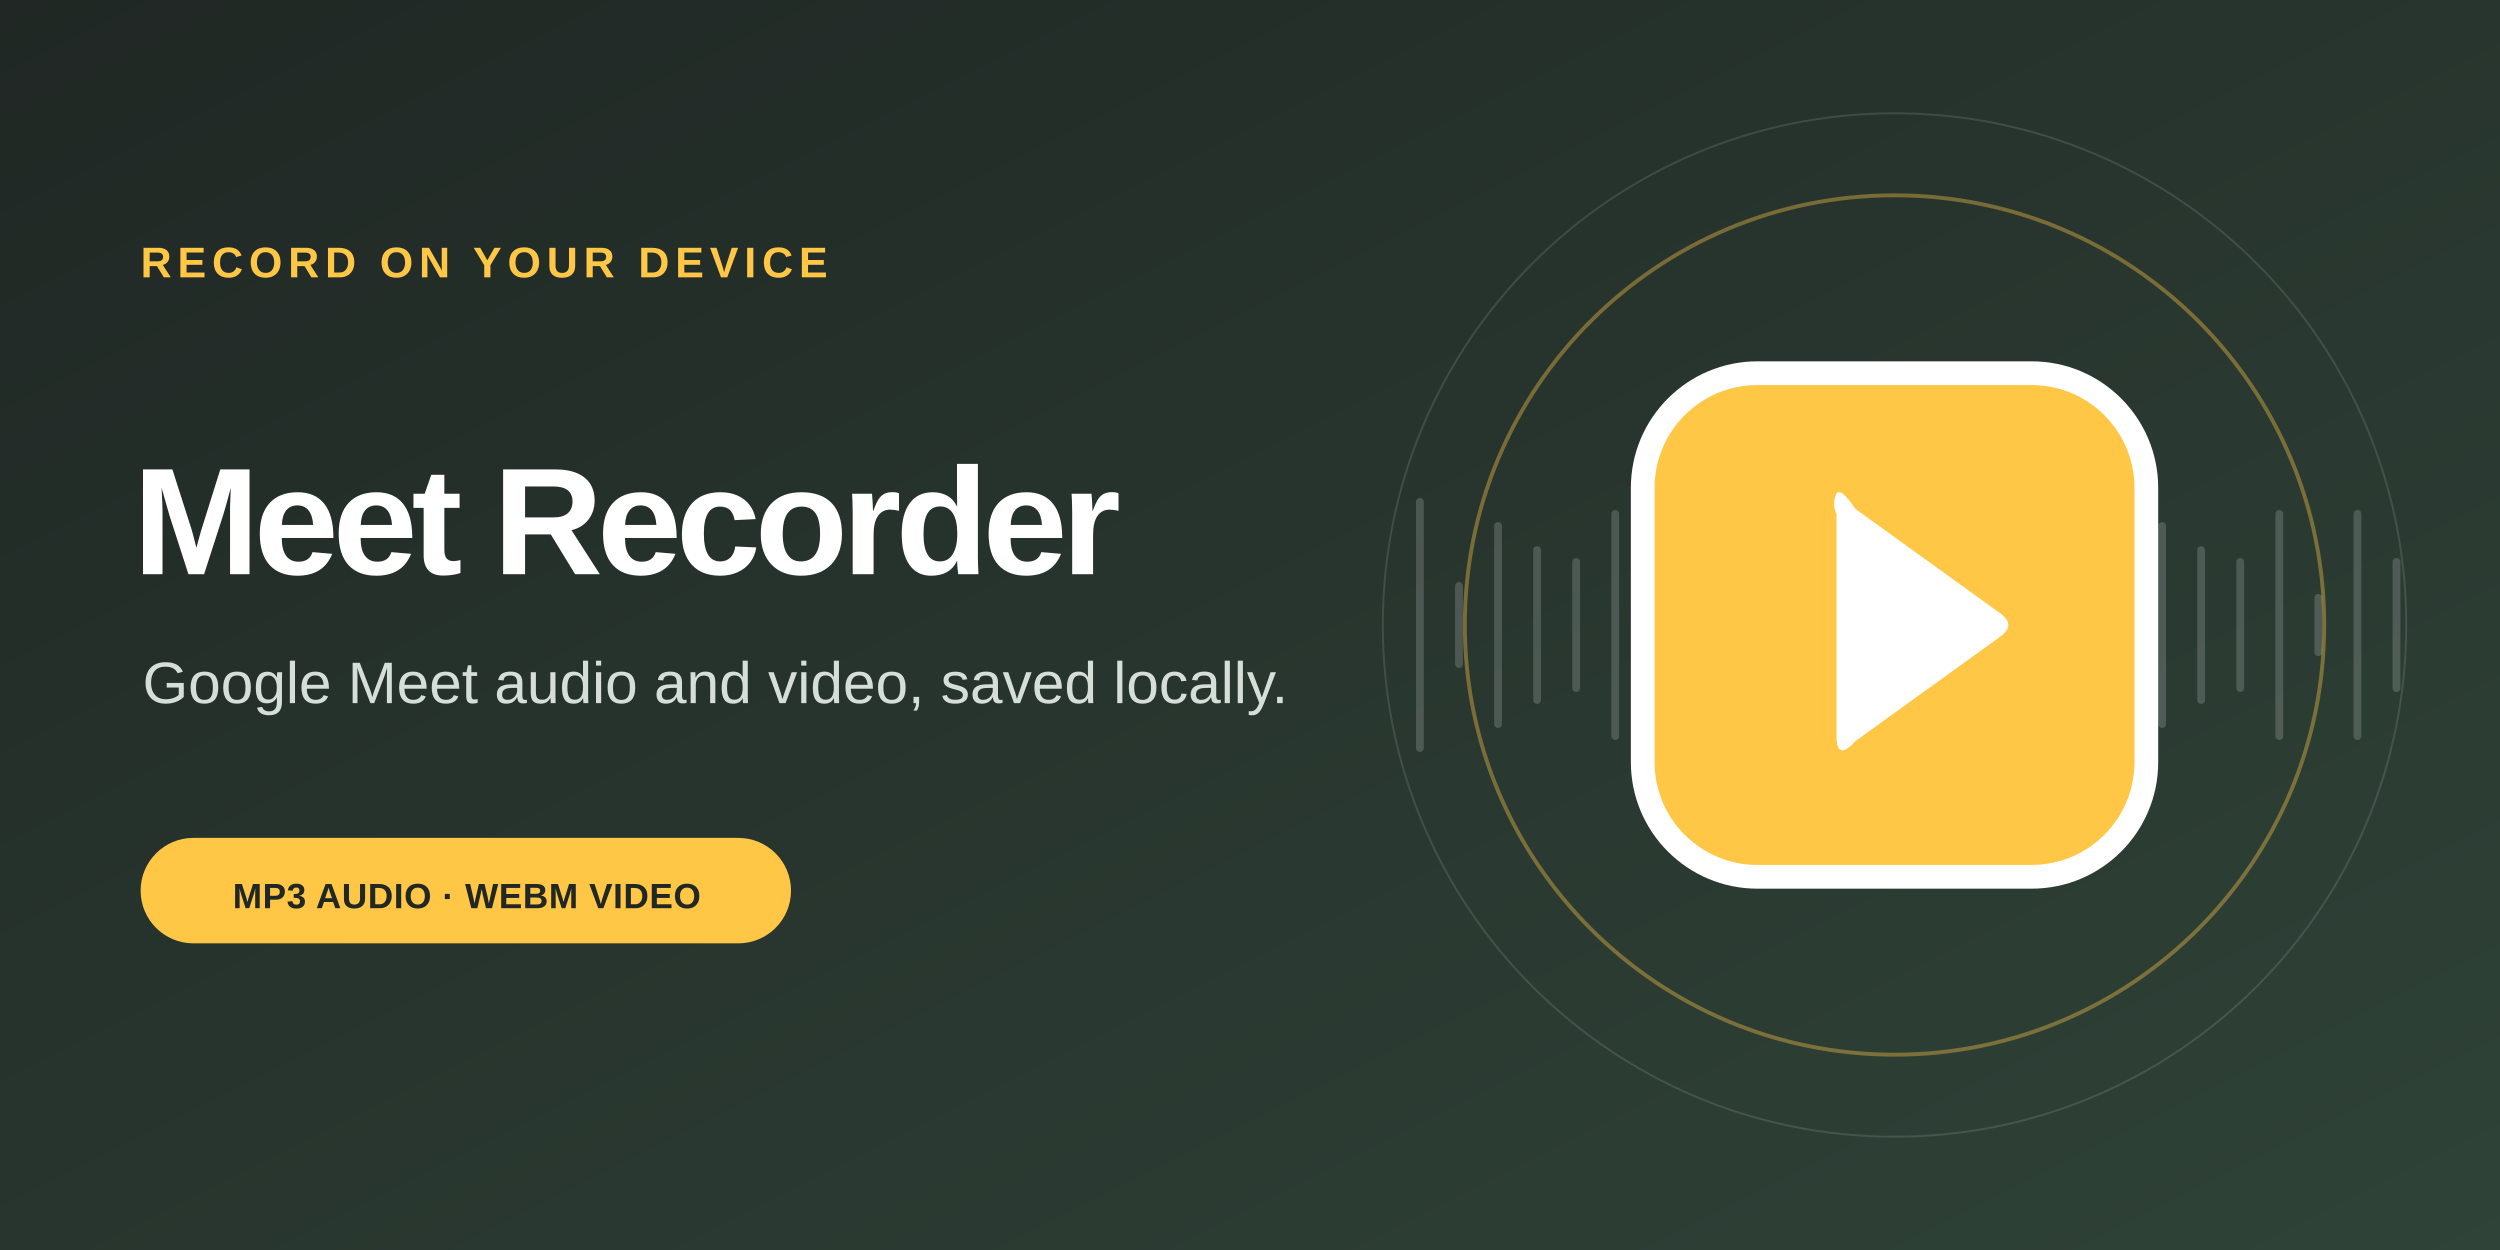
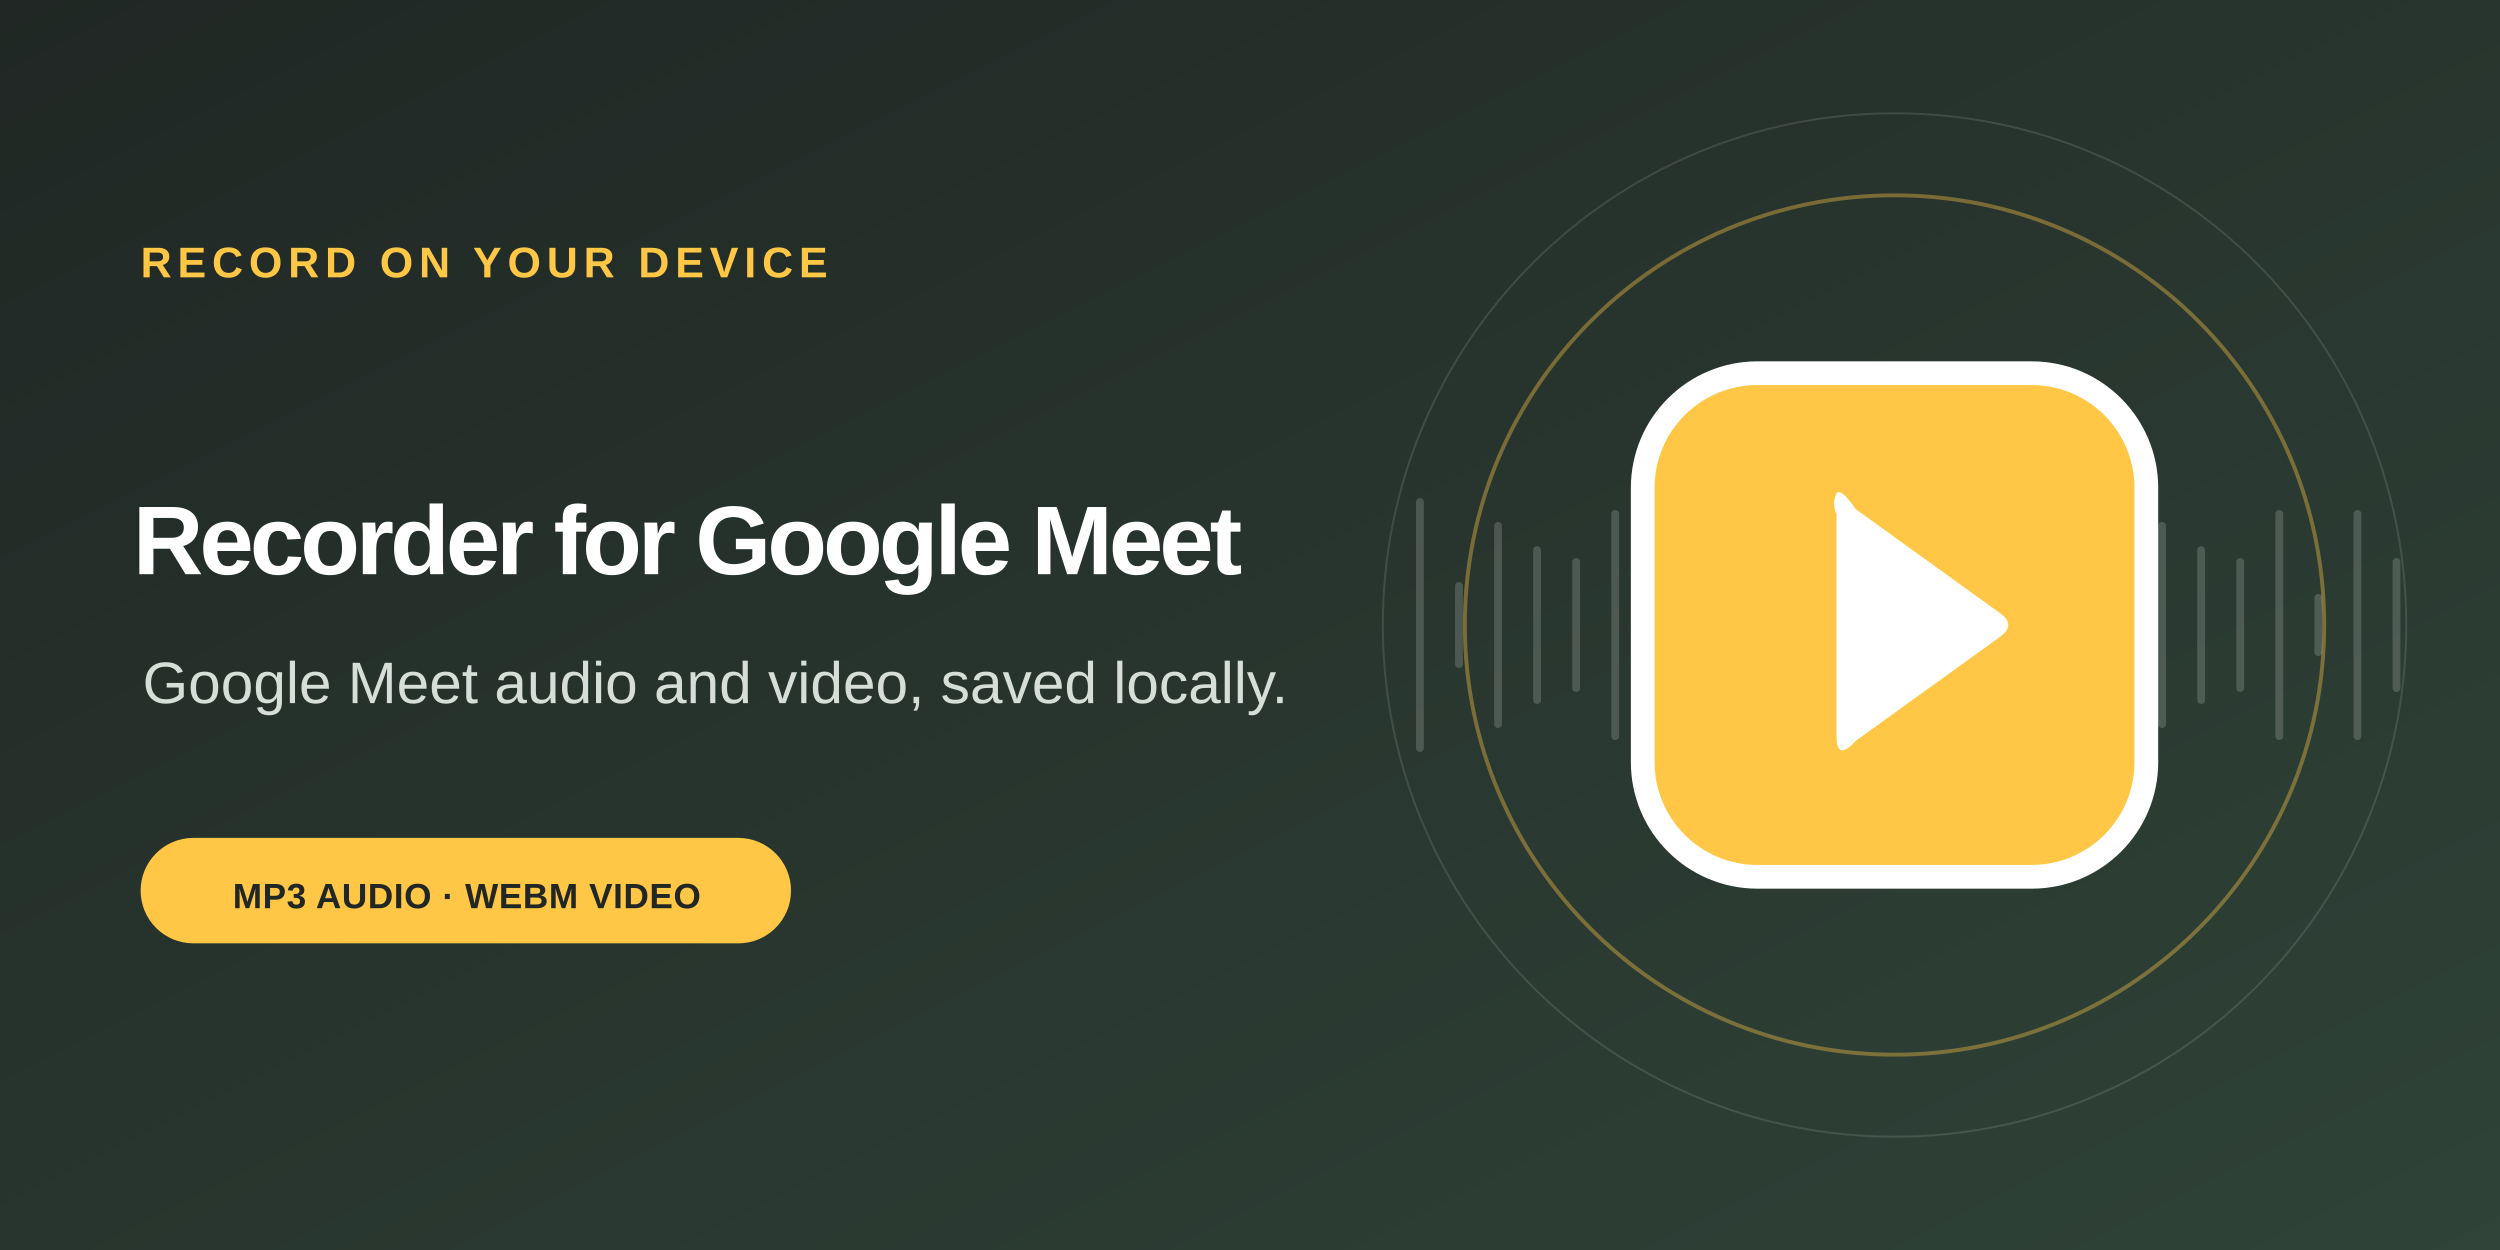
<svg xmlns="http://www.w3.org/2000/svg" width="1280" height="640" viewBox="0 0 1280 640">
  <defs>
    <linearGradient id="dark" x1="0" y1="0" x2="1" y2="1">
      <stop stop-color="#202724" />
      <stop offset="1" stop-color="#2F4338" />
    </linearGradient>
    <linearGradient id="light" x1="0" y1="0" x2="1" y2="1">
      <stop stop-color="#FBFAF6" />
      <stop offset="1" stop-color="#EFEDE5" />
    </linearGradient>
  </defs>
  <rect width="1280" height="640" fill="url(#dark)" />
  <circle cx="970" cy="320" r="262" fill="none" stroke="#FFFFFF" stroke-opacity=".12" stroke-width="1" />
  <circle cx="970" cy="320" r="220" fill="none" stroke="#FFC745" stroke-opacity=".38" stroke-width="2" />
  <line x1="727" y1="257.0" x2="727" y2="383.0" stroke="#FFFFFF" stroke-width="4" stroke-linecap="round" opacity="0.17" />
  <line x1="747" y1="300.0" x2="747" y2="340.0" stroke="#FFFFFF" stroke-width="4" stroke-linecap="round" opacity="0.17" />
  <line x1="767" y1="269.3" x2="767" y2="370.7" stroke="#FFFFFF" stroke-width="4" stroke-linecap="round" opacity="0.17" />
  <line x1="787" y1="281.6" x2="787" y2="358.4" stroke="#FFFFFF" stroke-width="4" stroke-linecap="round" opacity="0.17" />
  <line x1="807" y1="287.7" x2="807" y2="352.3" stroke="#FFFFFF" stroke-width="4" stroke-linecap="round" opacity="0.17" />
  <line x1="827" y1="263.1" x2="827" y2="376.9" stroke="#FFFFFF" stroke-width="4" stroke-linecap="round" opacity="0.17" />
  <line x1="847" y1="306.1" x2="847" y2="333.9" stroke="#FFFFFF" stroke-width="4" stroke-linecap="round" opacity="0.17" />
  <line x1="867" y1="263.1" x2="867" y2="376.9" stroke="#FFFFFF" stroke-width="4" stroke-linecap="round" opacity="0.17" />
  <line x1="887" y1="287.7" x2="887" y2="352.3" stroke="#FFFFFF" stroke-width="4" stroke-linecap="round" opacity="0.17" />
  <line x1="907" y1="281.6" x2="907" y2="358.4" stroke="#FFFFFF" stroke-width="4" stroke-linecap="round" opacity="0.17" />
  <line x1="927" y1="269.3" x2="927" y2="370.7" stroke="#FFFFFF" stroke-width="4" stroke-linecap="round" opacity="0.17" />
  <line x1="947" y1="300.0" x2="947" y2="340.0" stroke="#FFFFFF" stroke-width="4" stroke-linecap="round" opacity="0.17" />
  <line x1="967" y1="257.0" x2="967" y2="383.0" stroke="#FFFFFF" stroke-width="4" stroke-linecap="round" opacity="0.17" />
  <line x1="987" y1="293.9" x2="987" y2="346.1" stroke="#FFFFFF" stroke-width="4" stroke-linecap="round" opacity="0.17" />
  <line x1="1007" y1="275.4" x2="1007" y2="364.6" stroke="#FFFFFF" stroke-width="4" stroke-linecap="round" opacity="0.17" />
  <line x1="1027" y1="275.4" x2="1027" y2="364.6" stroke="#FFFFFF" stroke-width="4" stroke-linecap="round" opacity="0.17" />
  <line x1="1047" y1="293.9" x2="1047" y2="346.1" stroke="#FFFFFF" stroke-width="4" stroke-linecap="round" opacity="0.17" />
  <line x1="1067" y1="257.0" x2="1067" y2="383.0" stroke="#FFFFFF" stroke-width="4" stroke-linecap="round" opacity="0.17" />
  <line x1="1087" y1="300.0" x2="1087" y2="340.0" stroke="#FFFFFF" stroke-width="4" stroke-linecap="round" opacity="0.17" />
  <line x1="1107" y1="269.3" x2="1107" y2="370.7" stroke="#FFFFFF" stroke-width="4" stroke-linecap="round" opacity="0.17" />
  <line x1="1127" y1="281.6" x2="1127" y2="358.4" stroke="#FFFFFF" stroke-width="4" stroke-linecap="round" opacity="0.17" />
  <line x1="1147" y1="287.7" x2="1147" y2="352.3" stroke="#FFFFFF" stroke-width="4" stroke-linecap="round" opacity="0.17" />
  <line x1="1167" y1="263.1" x2="1167" y2="376.9" stroke="#FFFFFF" stroke-width="4" stroke-linecap="round" opacity="0.17" />
  <line x1="1187" y1="306.1" x2="1187" y2="333.9" stroke="#FFFFFF" stroke-width="4" stroke-linecap="round" opacity="0.17" />
  <line x1="1207" y1="263.1" x2="1207" y2="376.9" stroke="#FFFFFF" stroke-width="4" stroke-linecap="round" opacity="0.17" />
  <line x1="1227" y1="287.7" x2="1227" y2="352.3" stroke="#FFFFFF" stroke-width="4" stroke-linecap="round" opacity="0.17" />
  <rect x="835" y="185" width="270" height="270" rx="64.8" fill="#FFFFFF" />
  <rect x="847.15" y="197.15" width="245.7" height="245.7" rx="52.65" fill="#FFC745" />
  <path d="M 940.3 263.3 Q 937.87 257.9 940.3 252.5 Q 942.73 249.8 950.02 260.6 L 1024.0 313.925 Q 1032.505 320.0 1024.0 326.075 L 950.02 379.4 Q 940.3 390.2 940.3 376.7 Z" fill="#FFFFFF" />
  <text x="72" y="142" fill="#FFC745" font-family="Segoe UI,Arial,sans-serif" font-size="22" font-weight="700" letter-spacing="3" text-anchor="start">RECORD ON YOUR DEVICE</text>
-   <text x="68" y="294" fill="#FFFFFF" font-family="Segoe UI,Arial,sans-serif" font-size="78" font-weight="700" letter-spacing="-3" text-anchor="start">Meet Recorder</text>
+   <text x="68" y="294" fill="#FFFFFF" font-family="Segoe UI,Arial,sans-serif" font-size="50" font-weight="700" letter-spacing="-2" text-anchor="start">Recorder for Google Meet</text>
  <text x="73" y="360" fill="#D5DED7" font-family="Segoe UI,Arial,sans-serif" font-size="30" font-weight="400" letter-spacing="0" text-anchor="start">Google Meet audio and video, saved locally.</text>
  <rect x="72" y="429" width="333" height="54" rx="27" fill="#FFC745" />
  <text x="239" y="465" fill="#202724" font-family="Segoe UI,Arial,sans-serif" font-size="18" font-weight="700" letter-spacing="0.3" text-anchor="middle">MP3 AUDIO  ·  WEBM VIDEO</text>
</svg>
